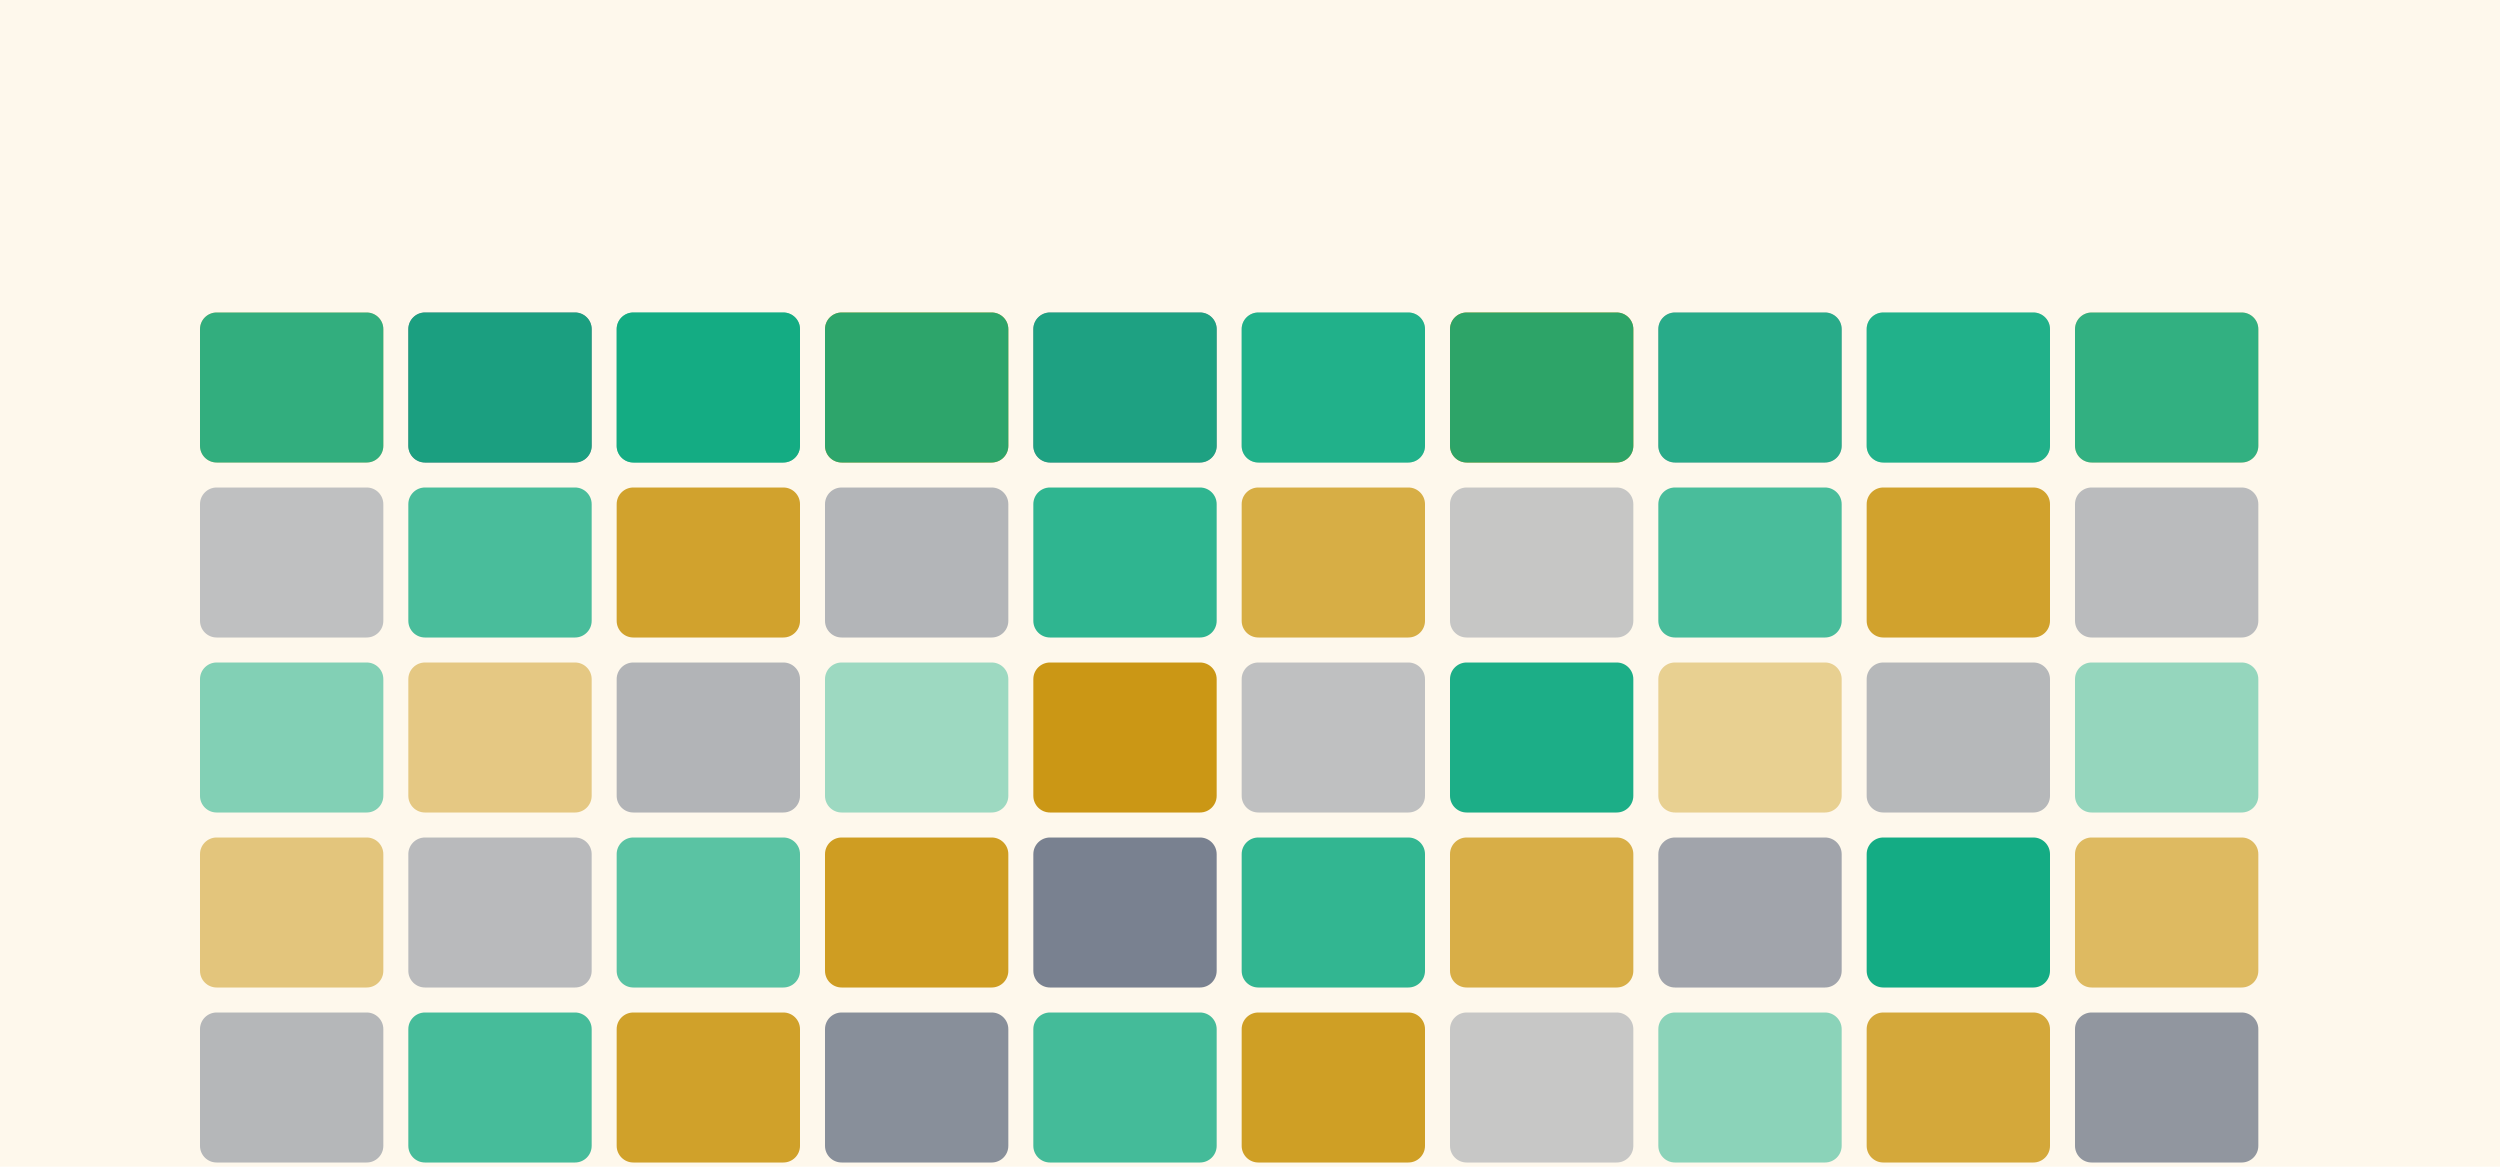
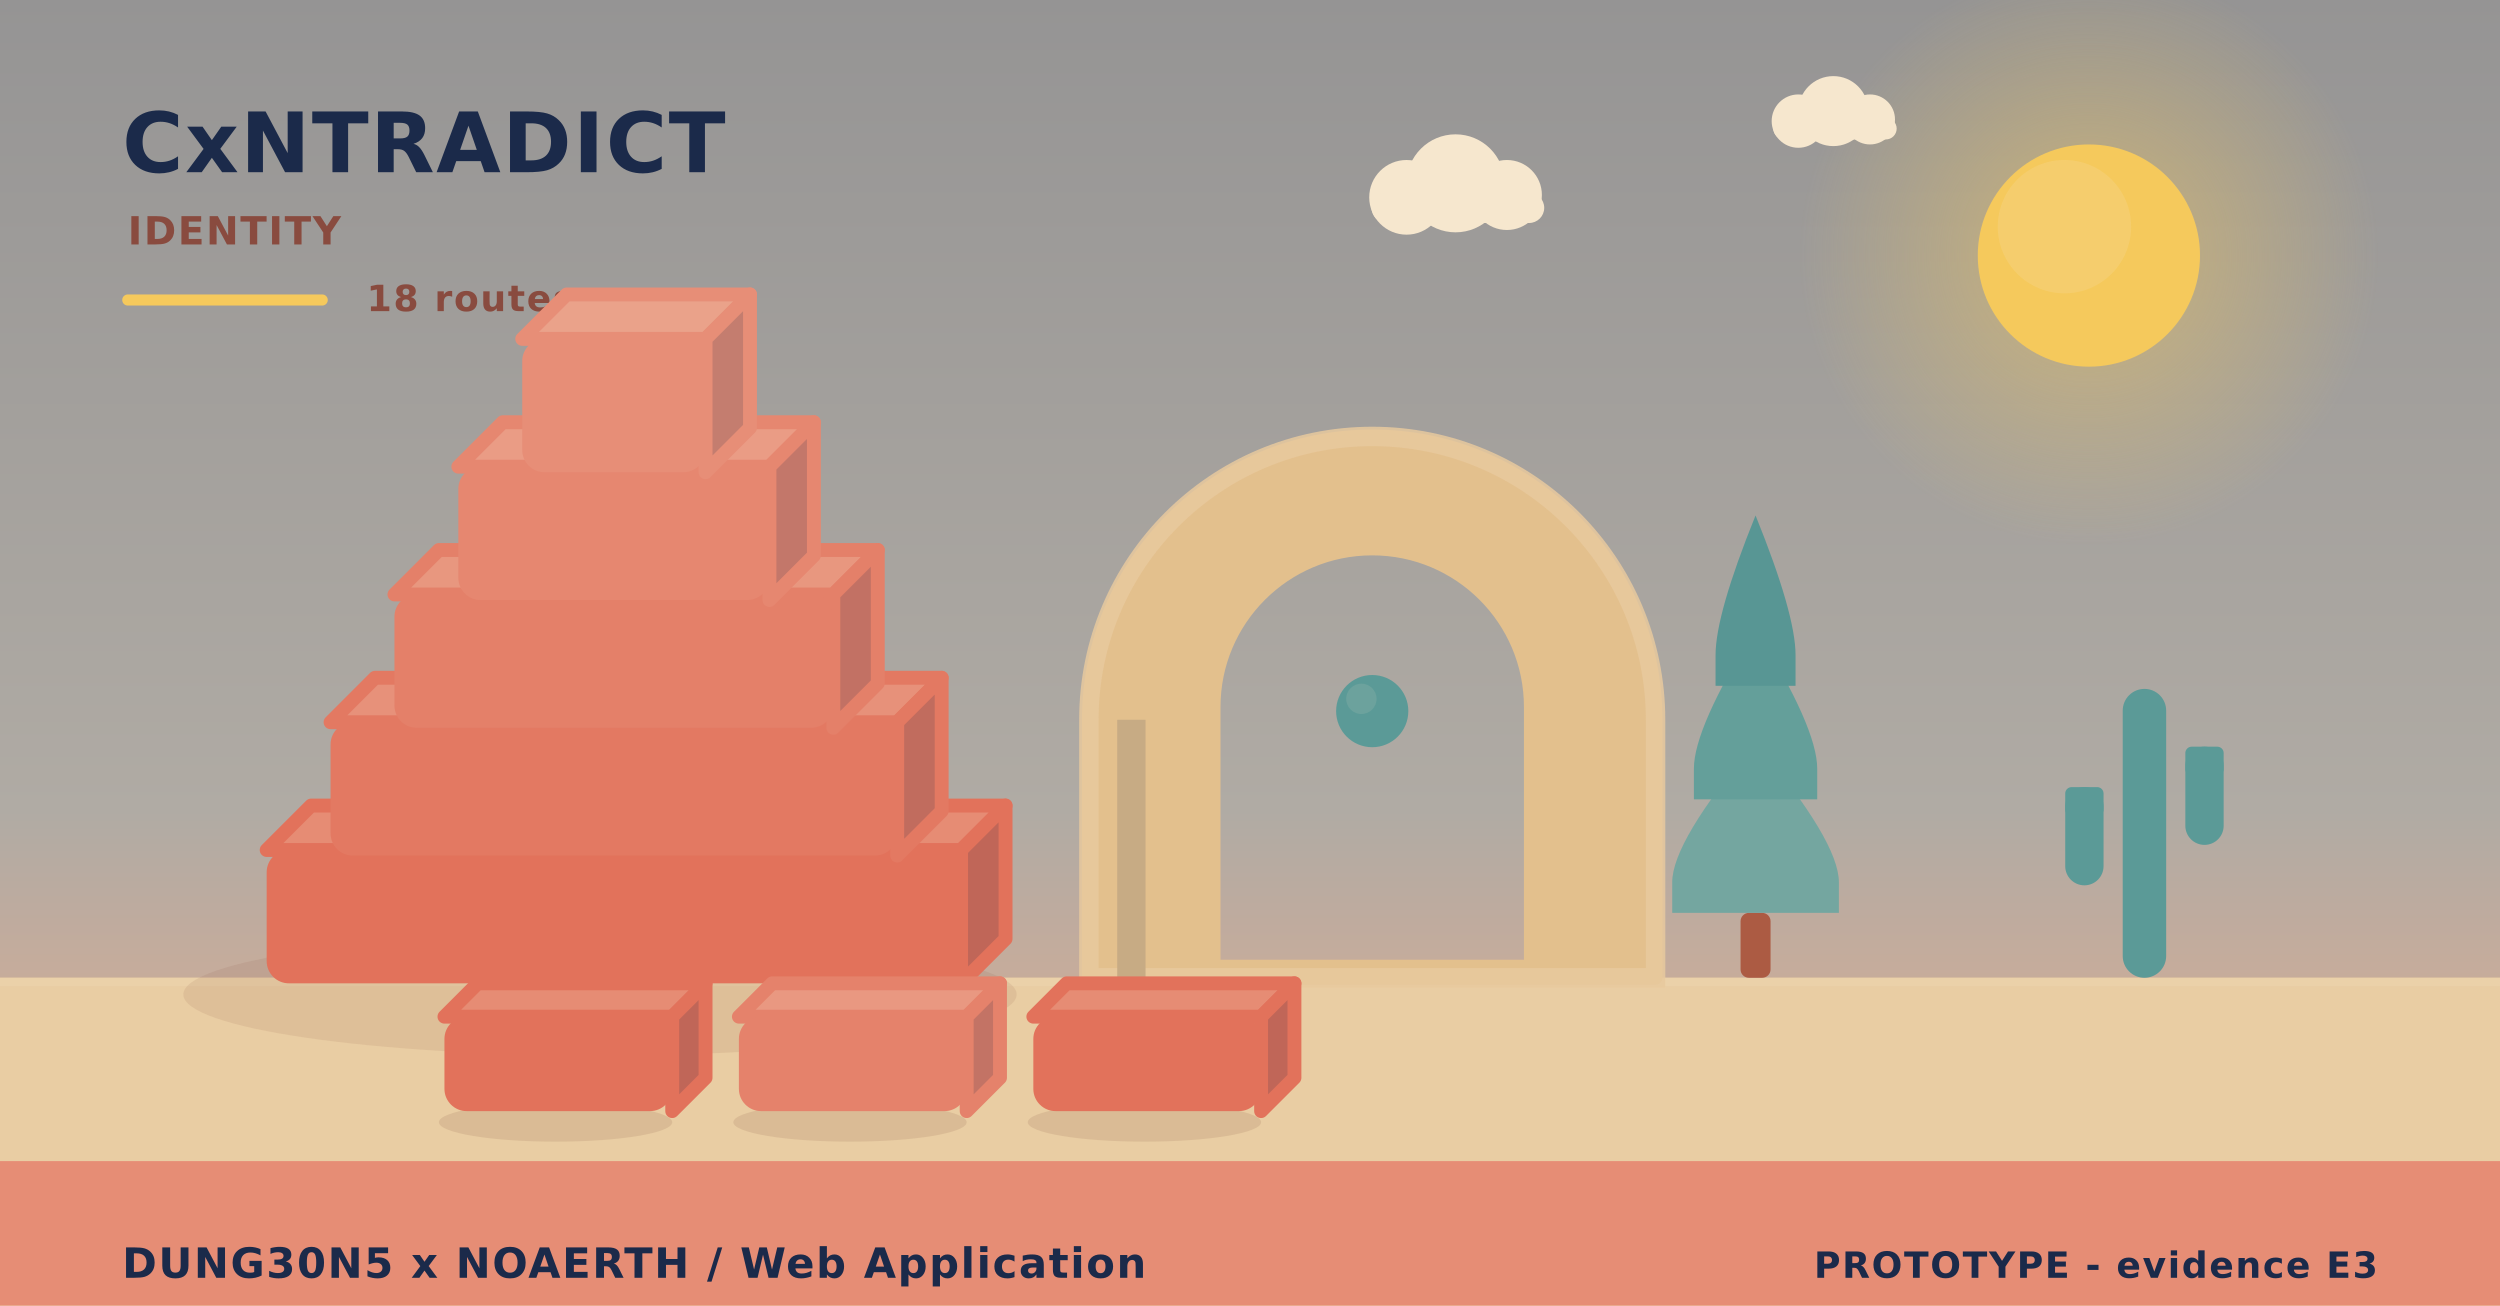
- <svg xmlns="http://www.w3.org/2000/svg" viewBox="0 0 1200 560" width="1200" height="560" role="img" aria-label="CxNTRADICT hero">
-   <rect width="1200" height="560" fill="#fef8ec" />
-   <defs>
-     <linearGradient id="gh" x1="0" y1="0" x2="1" y2="1">
-       <stop offset="0%" stop-color="#c78f02" />
-       <stop offset="100%" stop-color="#6e7788" />
-     </linearGradient>
-   </defs>
-   <rect x="96.00" y="150.00" width="88.00" height="72.00" rx="8.00" fill="#c78f02" opacity="0.46" />
-   <rect x="196.00" y="150.00" width="88.00" height="72.00" rx="8.00" fill="#6e7788" opacity="0.95" />
-   <rect x="296.00" y="150.00" width="88.00" height="72.00" rx="8.00" fill="#05a77d" opacity="0.71" />
-   <rect x="396.00" y="150.00" width="88.00" height="72.00" rx="8.00" fill="#c78f02" opacity="0.87" />
-   <rect x="496.00" y="150.00" width="88.00" height="72.00" rx="8.00" fill="#6e7788" opacity="0.87" />
-   <rect x="596.00" y="150.00" width="88.00" height="72.00" rx="8.00" fill="#05a77d" opacity="0.43" />
-   <rect x="696.00" y="150.00" width="88.00" height="72.00" rx="8.00" fill="#c78f02" opacity="0.93" />
-   <rect x="796.00" y="150.00" width="88.00" height="72.00" rx="8.00" fill="#6e7788" opacity="0.51" />
-   <rect x="896.00" y="150.00" width="88.00" height="72.00" rx="8.00" fill="#05a77d" opacity="0.43" />
-   <rect x="996.00" y="150.00" width="88.00" height="72.00" rx="8.00" fill="#c78f02" opacity="0.39" />
-   <rect x="96.00" y="234.00" width="88.00" height="72.00" rx="8.00" fill="#6e7788" opacity="0.43" />
-   <rect x="196.00" y="234.00" width="88.00" height="72.00" rx="8.00" fill="#05a77d" opacity="0.73" />
-   <rect x="296.00" y="234.00" width="88.00" height="72.00" rx="8.00" fill="#c78f02" opacity="0.82" />
-   <rect x="396.00" y="234.00" width="88.00" height="72.00" rx="8.00" fill="#6e7788" opacity="0.52" />
-   <rect x="496.00" y="234.00" width="88.00" height="72.00" rx="8.00" fill="#05a77d" opacity="0.83" />
-   <rect x="596.00" y="234.00" width="88.00" height="72.00" rx="8.00" fill="#c78f02" opacity="0.71" />
-   <rect x="696.00" y="234.00" width="88.00" height="72.00" rx="8.00" fill="#6e7788" opacity="0.39" />
-   <rect x="796.00" y="234.00" width="88.00" height="72.00" rx="8.00" fill="#05a77d" opacity="0.73" />
-   <rect x="896.00" y="234.00" width="88.00" height="72.00" rx="8.00" fill="#c78f02" opacity="0.82" />
-   <rect x="996.00" y="234.00" width="88.00" height="72.00" rx="8.00" fill="#6e7788" opacity="0.47" />
-   <rect x="96.00" y="318.00" width="88.00" height="72.00" rx="8.00" fill="#05a77d" opacity="0.50" />
-   <rect x="196.00" y="318.00" width="88.00" height="72.00" rx="8.00" fill="#c78f02" opacity="0.45" />
-   <rect x="296.00" y="318.00" width="88.00" height="72.00" rx="8.00" fill="#6e7788" opacity="0.53" />
-   <rect x="396.00" y="318.00" width="88.00" height="72.00" rx="8.00" fill="#05a77d" opacity="0.39" />
-   <rect x="496.00" y="318.00" width="88.00" height="72.00" rx="8.00" fill="#c78f02" opacity="0.92" />
-   <rect x="596.00" y="318.00" width="88.00" height="72.00" rx="8.00" fill="#6e7788" opacity="0.43" />
-   <rect x="696.00" y="318.00" width="88.00" height="72.00" rx="8.00" fill="#05a77d" opacity="0.91" />
-   <rect x="796.00" y="318.00" width="88.00" height="72.00" rx="8.00" fill="#c78f02" opacity="0.39" />
-   <rect x="896.00" y="318.00" width="88.00" height="72.00" rx="8.00" fill="#6e7788" opacity="0.50" />
-   <rect x="996.00" y="318.00" width="88.00" height="72.00" rx="8.00" fill="#05a77d" opacity="0.42" />
-   <rect x="96.00" y="402.00" width="88.00" height="72.00" rx="8.00" fill="#c78f02" opacity="0.48" />
-   <rect x="196.00" y="402.00" width="88.00" height="72.00" rx="8.00" fill="#6e7788" opacity="0.48" />
-   <rect x="296.00" y="402.00" width="88.00" height="72.00" rx="8.00" fill="#05a77d" opacity="0.66" />
-   <rect x="396.00" y="402.00" width="88.00" height="72.00" rx="8.00" fill="#c78f02" opacity="0.86" />
-   <rect x="496.00" y="402.00" width="88.00" height="72.00" rx="8.00" fill="#6e7788" opacity="0.92" />
-   <rect x="596.00" y="402.00" width="88.00" height="72.00" rx="8.00" fill="#05a77d" opacity="0.82" />
-   <rect x="696.00" y="402.00" width="88.00" height="72.00" rx="8.00" fill="#c78f02" opacity="0.70" />
-   <rect x="796.00" y="402.00" width="88.00" height="72.00" rx="8.00" fill="#6e7788" opacity="0.65" />
-   <rect x="896.00" y="402.00" width="88.00" height="72.00" rx="8.00" fill="#05a77d" opacity="0.94" />
-   <rect x="996.00" y="402.00" width="88.00" height="72.00" rx="8.00" fill="#c78f02" opacity="0.59" />
-   <rect x="96.00" y="486.00" width="88.00" height="72.00" rx="8.00" fill="#6e7788" opacity="0.51" />
-   <rect x="196.00" y="486.00" width="88.00" height="72.00" rx="8.00" fill="#05a77d" opacity="0.74" />
-   <rect x="296.00" y="486.00" width="88.00" height="72.00" rx="8.00" fill="#c78f02" opacity="0.83" />
-   <rect x="396.00" y="486.00" width="88.00" height="72.00" rx="8.00" fill="#6e7788" opacity="0.82" />
-   <rect x="496.00" y="486.00" width="88.00" height="72.00" rx="8.00" fill="#05a77d" opacity="0.75" />
-   <rect x="596.00" y="486.00" width="88.00" height="72.00" rx="8.00" fill="#c78f02" opacity="0.85" />
-   <rect x="696.00" y="486.00" width="88.00" height="72.00" rx="8.00" fill="#6e7788" opacity="0.38" />
-   <rect x="796.00" y="486.00" width="88.00" height="72.00" rx="8.00" fill="#05a77d" opacity="0.46" />
-   <rect x="896.00" y="486.00" width="88.00" height="72.00" rx="8.00" fill="#c78f02" opacity="0.76" />
-   <rect x="996.00" y="486.00" width="88.00" height="72.00" rx="8.00" fill="#6e7788" opacity="0.76" />
+ <svg xmlns="http://www.w3.org/2000/svg" width="900" height="470" viewBox="0 0 900 470" role="img" aria-label="CxNTRADICT - identity">
+   <linearGradient id="skyh" x1="0" y1="0" x2="0" y2="1">
+     <stop offset="0" stop-color="#959494" />
+     <stop offset="0.62" stop-color="#b0aba4" />
+     <stop offset="1" stop-color="#f3ad8a" />
+   </linearGradient>
+   <rect width="900" height="470" fill="url(#skyh)" />
+   <radialGradient id="sunh">
+     <stop offset="0.35" stop-color="#f5c95c" stop-opacity="0.34" />
+     <stop offset="1" stop-color="#f5c95c" stop-opacity="0" />
+   </radialGradient>
+   <circle cx="752" cy="92" r="104" fill="url(#sunh)" />
+   <circle cx="752" cy="92" r="40" fill="#f5c95c" />
+   <circle cx="743.2" cy="81.6" r="24" fill="#f5d27e" opacity="0.5" />
  <g>
-     <rect x="96.00" y="150.00" width="88.00" height="72.00" rx="8.00" fill="#05a77d" opacity="0.80" />
-     <animate attributeName="opacity" values="0.25;1.0;0.25" dur="10.133s" begin="3.54s" repeatCount="indefinite" />
+     <circle cx="524" cy="66" r="17.64" fill="#f6e7ce" />
+     <circle cx="506.36" cy="71.04" r="13.44" fill="#f6e7ce" />
+     <circle cx="542.48" cy="70.2" r="12.6" fill="#f6e7ce" />
+     <rect x="493.76" y="69.36" width="62.16" height="10.92" rx="5.46" fill="#f6e7ce" />
+     <animateTransform attributeName="transform" type="translate" values="0 0;24 0;0 0" dur="36s" begin="0s" repeatCount="indefinite" />
  </g>
  <g>
-     <rect x="196.00" y="150.00" width="88.00" height="72.00" rx="8.00" fill="#05a77d" opacity="0.80" />
-     <animate attributeName="opacity" values="0.25;1.0;0.25" dur="10.133s" begin="3.86s" repeatCount="indefinite" />
+     <circle cx="660" cy="40" r="12.6" fill="#f6e7ce" />
+     <circle cx="647.4" cy="43.6" r="9.6" fill="#f6e7ce" />
+     <circle cx="673.2" cy="43" r="9" fill="#f6e7ce" />
+     <rect x="638.4" y="42.4" width="44.4" height="7.8" rx="3.9" fill="#f6e7ce" />
+     <animateTransform attributeName="transform" type="translate" values="0 0;-18 0;0 0" dur="46s" begin="3s" repeatCount="indefinite" />
+   </g>
+   <rect x="0" y="352" width="900" height="118" fill="#e9cda3" />
+   <rect x="0" y="352" width="900" height="3" fill="#ebd1a9" />
+   <text x="44" y="62" font-family="Verdana,DejaVu Sans,sans-serif" font-size="30" font-weight="700" letter-spacing="0.6" fill="#1b2a4a" text-anchor="start">CxNTRADICT</text>
+   <text x="46" y="88" font-family="Verdana,DejaVu Sans,sans-serif" font-size="14" font-weight="700" letter-spacing="0.6" fill="#894b3f" text-anchor="start">IDENTITY</text>
+   <rect x="44" y="106" width="74" height="4" rx="2" fill="#f5c95c" />
+   <text x="132" y="112" font-family="Verdana,DejaVu Sans,sans-serif" font-size="13" font-weight="700" letter-spacing="0.6" fill="#894b3f" text-anchor="start">18 routes</text>
+   <ellipse cx="216" cy="358" rx="150" ry="22" fill="rgba(138,90,68,0.11)" />
+   <g>
+     <path d="M96,306 L346,306 L362,290 L112,290 Z" fill="#e68c74" stroke="#e2725b" stroke-width="5" stroke-linejoin="round" />
+     <path d="M346,306 L362,290 L362,338 L346,354 Z" fill="#c06658" stroke="#e2725b" stroke-width="5" stroke-linejoin="round" />
+     <rect x="96" y="306" width="250" height="48" rx="8" fill="#e2725b" />
+     <animateTransform attributeName="transform" type="translate" values="0 10;0 0" dur="0.9s" begin="0s" fill="freeze" />
  </g>
  <g>
-     <rect x="296.00" y="150.00" width="88.00" height="72.00" rx="8.00" fill="#05a77d" opacity="0.80" />
-     <animate attributeName="opacity" values="0.25;1.0;0.25" dur="10.133s" begin="4.18s" repeatCount="indefinite" />
+     <path d="M119,260 L323,260 L339,244 L135,244 Z" fill="#e7917a" stroke="#e37962" stroke-width="5" stroke-linejoin="round" />
+     <path d="M323,260 L339,244 L339,292 L323,308 Z" fill="#c16c5e" stroke="#e37962" stroke-width="5" stroke-linejoin="round" />
+     <rect x="119" y="260" width="204" height="48" rx="8" fill="#e37962" />
+     <animateTransform attributeName="transform" type="translate" values="0 10;0 0" dur="0.9s" begin="0.28s" fill="freeze" />
  </g>
  <g>
-     <rect x="396.00" y="150.00" width="88.00" height="72.00" rx="8.00" fill="#05a77d" opacity="0.80" />
-     <animate attributeName="opacity" values="0.25;1.0;0.25" dur="10.133s" begin="4.5s" repeatCount="indefinite" />
+     <path d="M142,214 L300,214 L316,198 L158,198 Z" fill="#e8977f" stroke="#e48069" stroke-width="5" stroke-linejoin="round" />
+     <path d="M300,214 L316,198 L316,246 L300,262 Z" fill="#c27164" stroke="#e48069" stroke-width="5" stroke-linejoin="round" />
+     <rect x="142" y="214" width="158" height="48" rx="8" fill="#e48069" />
+     <animateTransform attributeName="transform" type="translate" values="0 10;0 0" dur="0.9s" begin="0.56s" fill="freeze" />
  </g>
  <g>
-     <rect x="496.00" y="150.00" width="88.00" height="72.00" rx="8.00" fill="#05a77d" opacity="0.80" />
-     <animate attributeName="opacity" values="0.25;1.0;0.25" dur="10.133s" begin="4.82s" repeatCount="indefinite" />
+     <path d="M165,168 L277,168 L293,152 L181,152 Z" fill="#ea9c85" stroke="#e68770" stroke-width="5" stroke-linejoin="round" />
+     <path d="M277,168 L293,152 L293,200 L277,216 Z" fill="#c3776a" stroke="#e68770" stroke-width="5" stroke-linejoin="round" />
+     <rect x="165" y="168" width="112" height="48" rx="8" fill="#e68770" />
+     <animateTransform attributeName="transform" type="translate" values="0 10;0 0" dur="0.9s" begin="0.84s" fill="freeze" />
  </g>
  <g>
-     <rect x="596.00" y="150.00" width="88.00" height="72.00" rx="8.00" fill="#05a77d" opacity="0.80" />
-     <animate attributeName="opacity" values="0.25;1.0;0.25" dur="10.133s" begin="5.14s" repeatCount="indefinite" />
+     <path d="M188,122 L254,122 L270,106 L204,106 Z" fill="#eaa28a" stroke="#e78e77" stroke-width="5" stroke-linejoin="round" />
+     <path d="M254,122 L270,106 L270,154 L254,170 Z" fill="#c47d6f" stroke="#e78e77" stroke-width="5" stroke-linejoin="round" />
+     <rect x="188" y="122" width="66" height="48" rx="8" fill="#e78e77" />
+     <animateTransform attributeName="transform" type="translate" values="0 10;0 0" dur="0.9s" begin="1.12s" fill="freeze" />
  </g>
+   <path d="M392,352 L392,259.12 A102,102 0 0 1 596,259.12 L596,352 Z M436.88,348 L436.88,254.55 A57.12,57.12 0 0 1 551.12,254.55 L551.12,348 Z" fill="#e3c08d" fill-rule="evenodd" stroke="#e3c08d" stroke-width="5" stroke-linejoin="round" />
+   <path d="M392,352 L392,259.12 A102,102 0 0 1 596,259.12 L596,352 Z" fill="none" stroke="#e8c99d" stroke-width="7" stroke-linecap="round" opacity="0.85" />
+   <rect x="402.2" y="259.12" width="10.2" height="92.88" fill="#c7ab84" />
  <g>
-     <rect x="696.00" y="150.00" width="88.00" height="72.00" rx="8.00" fill="#05a77d" opacity="0.80" />
-     <animate attributeName="opacity" values="0.25;1.0;0.25" dur="10.133s" begin="5.46s" repeatCount="indefinite" />
+     <circle cx="494" cy="256" r="13" fill="#5b9a97" />
+     <circle cx="490.1" cy="251.58" r="5.46" fill="#7aa9a2" opacity="0.55" />
+     <animate attributeName="opacity" values="0.78;1;0.78" dur="5.2s" begin="0s" repeatCount="indefinite" />
  </g>
+   <rect x="626.6" y="328.64" width="10.8" height="23.36" rx="3" fill="#ac5b43" />
+   <path d="M632,267.32 Q602,302.89 602,317.6 Q602,328.64 602,328.64 L662,328.64 Q662,328.64 662,317.6 Q662,302.89 632,267.32 Z" fill="#74a6a0" />
+   <path d="M632,226.44 Q609.8,262.01 609.8,276.72 Q609.8,287.76 609.8,287.76 L654.2,287.76 Q654.2,287.76 654.2,276.72 Q654.2,262.01 632,226.44 Z" fill="#649f9a" />
+   <path d="M632,185.56 Q617.6,221.13 617.6,235.84 Q617.6,246.88 617.6,246.88 L646.4,246.88 Q646.4,246.88 646.4,235.84 Q646.4,221.13 632,185.56 Z" fill="#589694" />
+   <rect x="764.18" y="248" width="15.64" height="104" rx="7.82" fill="#5b9a97" />
+   <rect x="743.48" y="283.36" width="13.8" height="35.36" rx="6.9" fill="#5b9a97" />
+   <rect x="743.48" y="283.36" width="13.8" height="10.4" rx="2.3" fill="#5b9a97" />
+   <rect x="786.72" y="268.8" width="13.8" height="35.36" rx="6.9" fill="#5b9a97" />
+   <rect x="786.72" y="268.8" width="13.8" height="10.4" rx="2.3" fill="#5b9a97" />
+   <ellipse cx="200" cy="404" rx="42" ry="7" fill="rgba(138,90,68,0.15)" />
  <g>
-     <rect x="796.00" y="150.00" width="88.00" height="72.00" rx="8.00" fill="#05a77d" opacity="0.80" />
-     <animate attributeName="opacity" values="0.25;1.0;0.25" dur="10.133s" begin="5.78s" repeatCount="indefinite" />
+     <path d="M160,366 L242,366 L254,354 L172,354 Z" fill="#e68c74" stroke="#e2725b" stroke-width="5" stroke-linejoin="round" />
+     <path d="M242,366 L254,354 L254,388 L242,400 Z" fill="#c06658" stroke="#e2725b" stroke-width="5" stroke-linejoin="round" />
+     <rect x="160" y="366" width="82" height="34" rx="8" fill="#e2725b" />
+     <animateTransform attributeName="transform" type="translate" values="0 10;0 0" dur="0.7s" begin="0.8s" fill="freeze" />
  </g>
+   <ellipse cx="306" cy="404" rx="42" ry="7" fill="rgba(138,90,68,0.15)" />
  <g>
-     <rect x="896.00" y="150.00" width="88.00" height="72.00" rx="8.00" fill="#05a77d" opacity="0.80" />
-     <animate attributeName="opacity" values="0.25;1.0;0.25" dur="10.133s" begin="6.1s" repeatCount="indefinite" />
+     <path d="M266,366 L348,366 L360,354 L278,354 Z" fill="#e99881" stroke="#e5826b" stroke-width="5" stroke-linejoin="round" />
+     <path d="M348,366 L360,354 L360,388 L348,400 Z" fill="#c37365" stroke="#e5826b" stroke-width="5" stroke-linejoin="round" />
+     <rect x="266" y="366" width="82" height="34" rx="8" fill="#e5826b" />
+     <animateTransform attributeName="transform" type="translate" values="0 10;0 0" dur="0.7s" begin="0.95s" fill="freeze" />
  </g>
+   <ellipse cx="412" cy="404" rx="42" ry="7" fill="rgba(138,90,68,0.15)" />
  <g>
-     <rect x="996.00" y="150.00" width="88.00" height="72.00" rx="8.00" fill="#05a77d" opacity="0.80" />
-     <animate attributeName="opacity" values="0.25;1.0;0.25" dur="10.133s" begin="6.42s" repeatCount="indefinite" />
+     <path d="M372,366 L454,366 L466,354 L384,354 Z" fill="#e68c74" stroke="#e2725b" stroke-width="5" stroke-linejoin="round" />
+     <path d="M454,366 L466,354 L466,388 L454,400 Z" fill="#c06658" stroke="#e2725b" stroke-width="5" stroke-linejoin="round" />
+     <rect x="372" y="366" width="82" height="34" rx="8" fill="#e2725b" />
+     <animateTransform attributeName="transform" type="translate" values="0 10;0 0" dur="0.7s" begin="1.1s" fill="freeze" />
  </g>
+   <rect x="0" y="418" width="900" height="52" rx="0" fill="#e68972" opacity="0.94" />
+   <text x="44" y="460" font-family="Verdana,DejaVu Sans,sans-serif" font-size="15" font-weight="700" letter-spacing="0.6" fill="#1b2a4a" text-anchor="start">DUNG30N5 x NOAERTH  /  Web Application</text>
+   <text x="856" y="460" font-family="Verdana,DejaVu Sans,sans-serif" font-size="13" font-weight="700" letter-spacing="0.6" fill="#1b2a4a" text-anchor="end">PROTOTYPE  -  evidence E3</text>
</svg>
